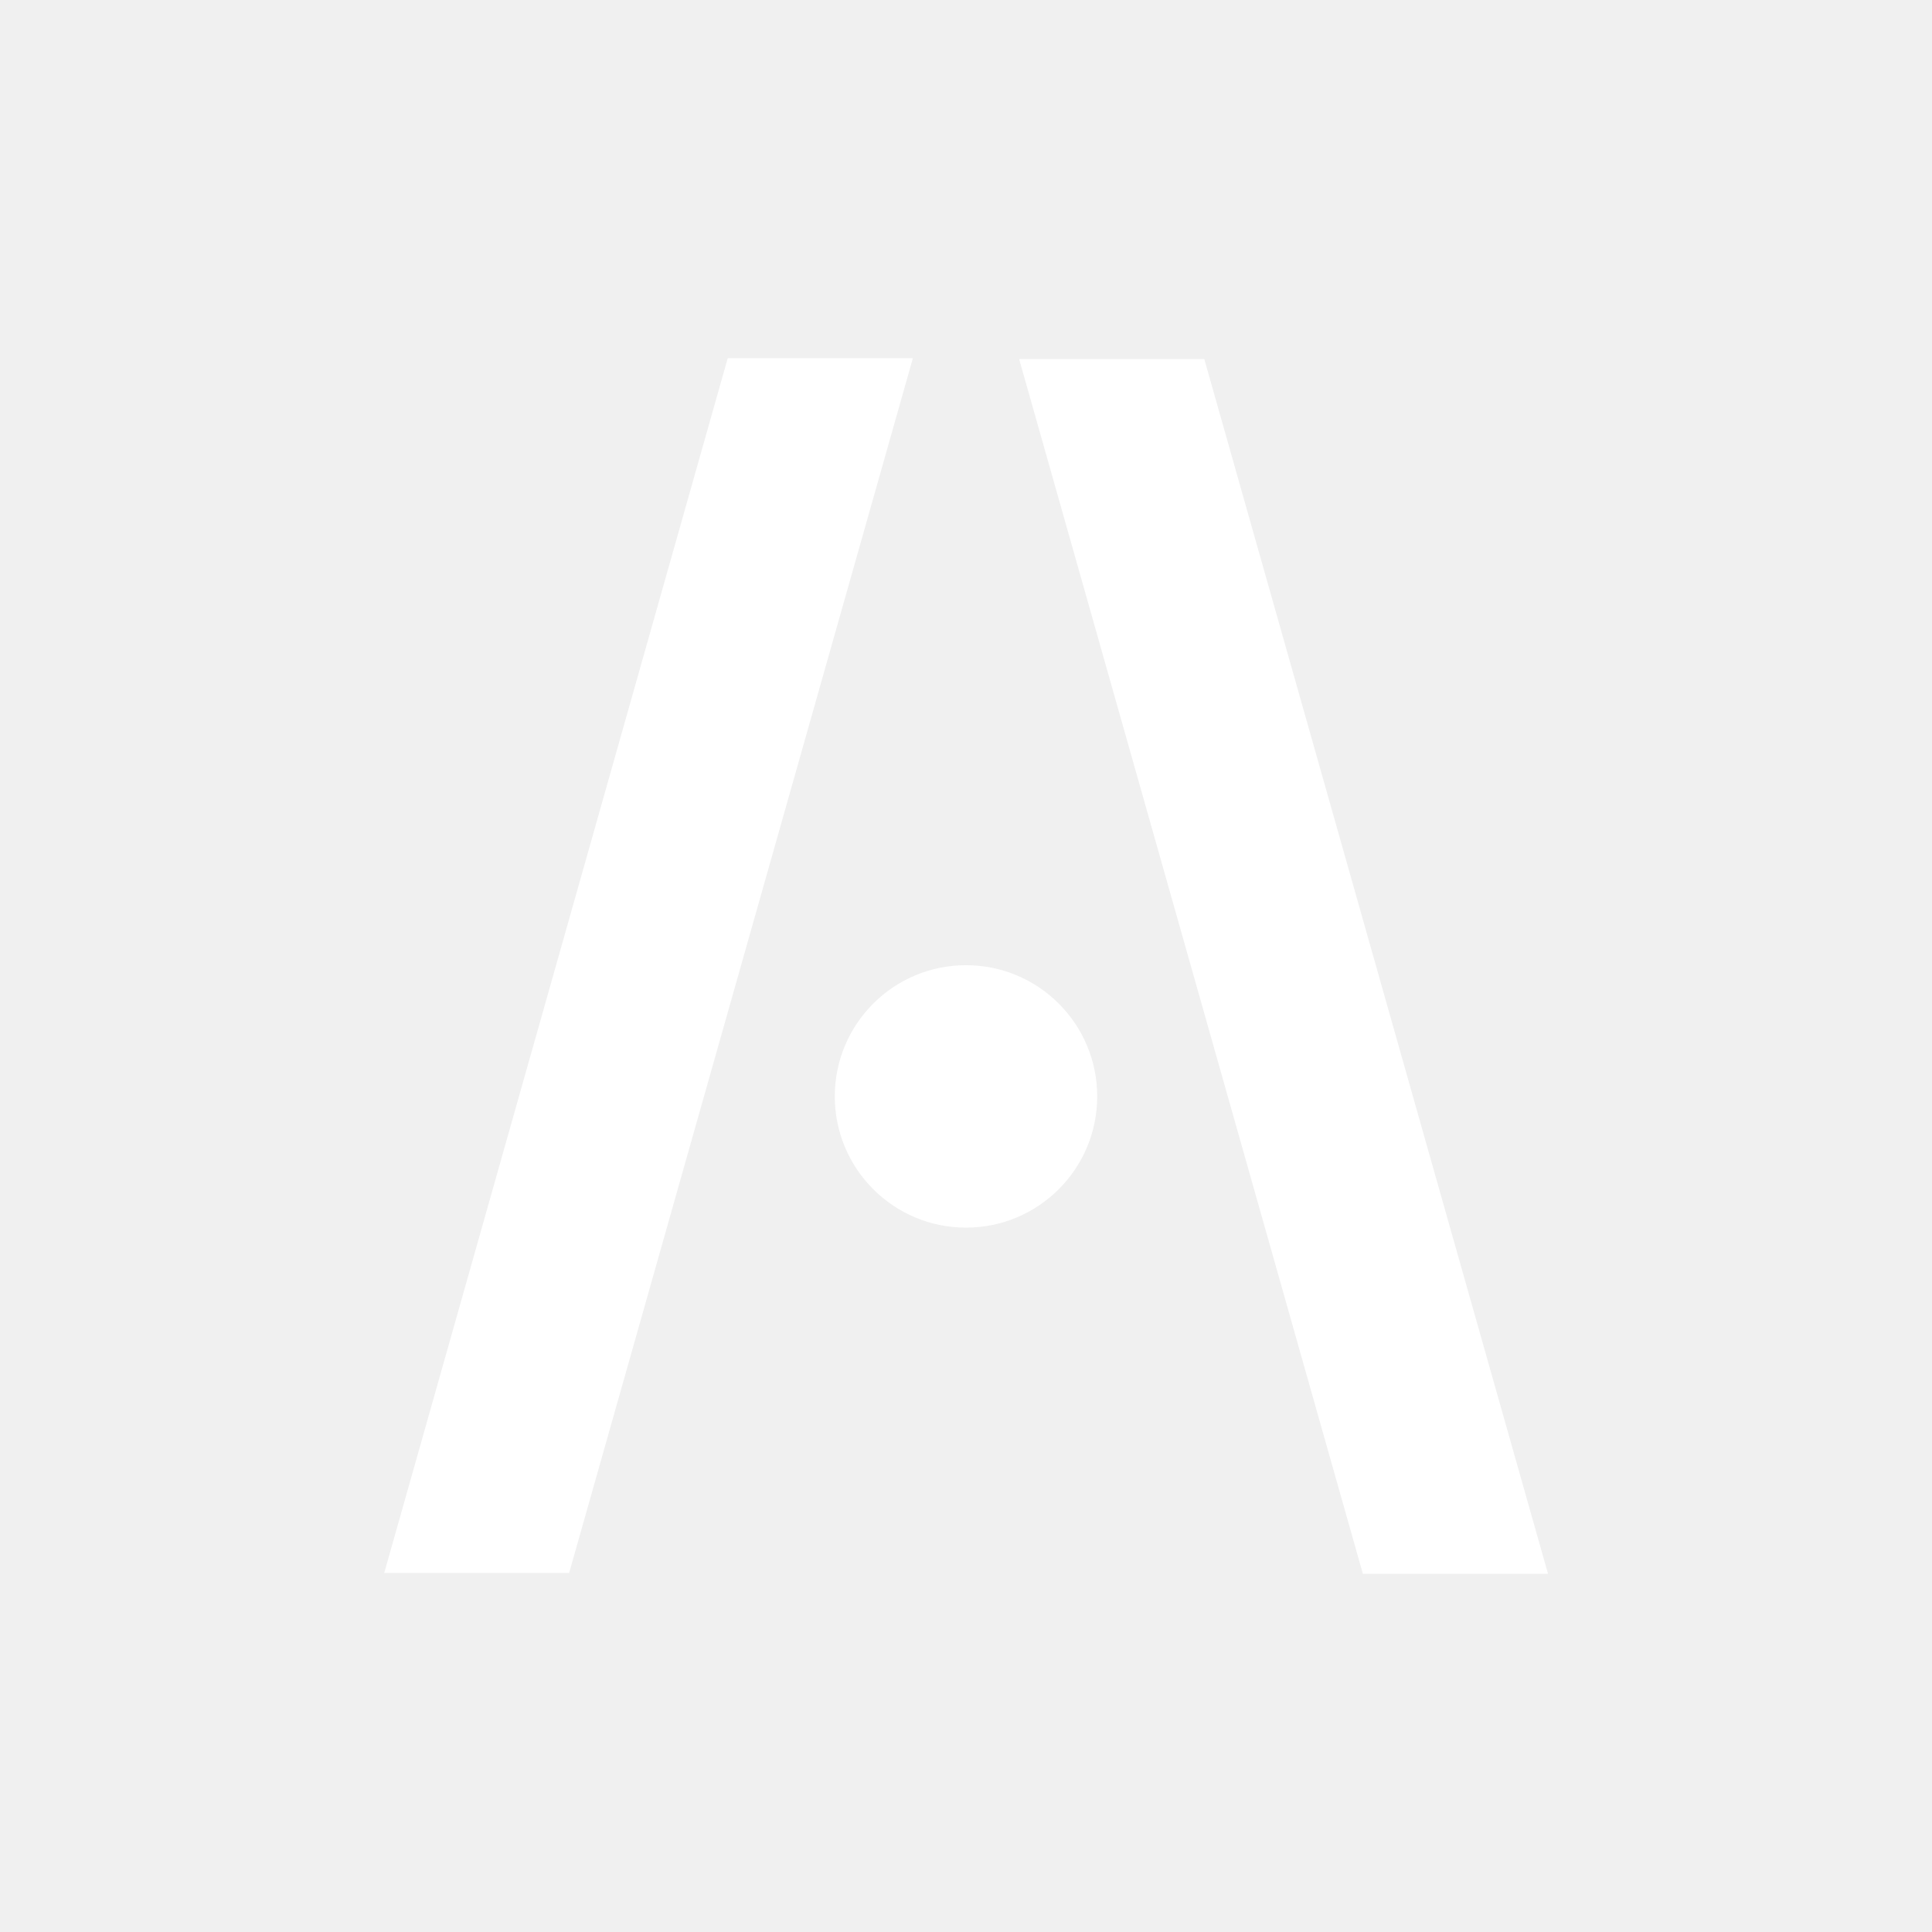
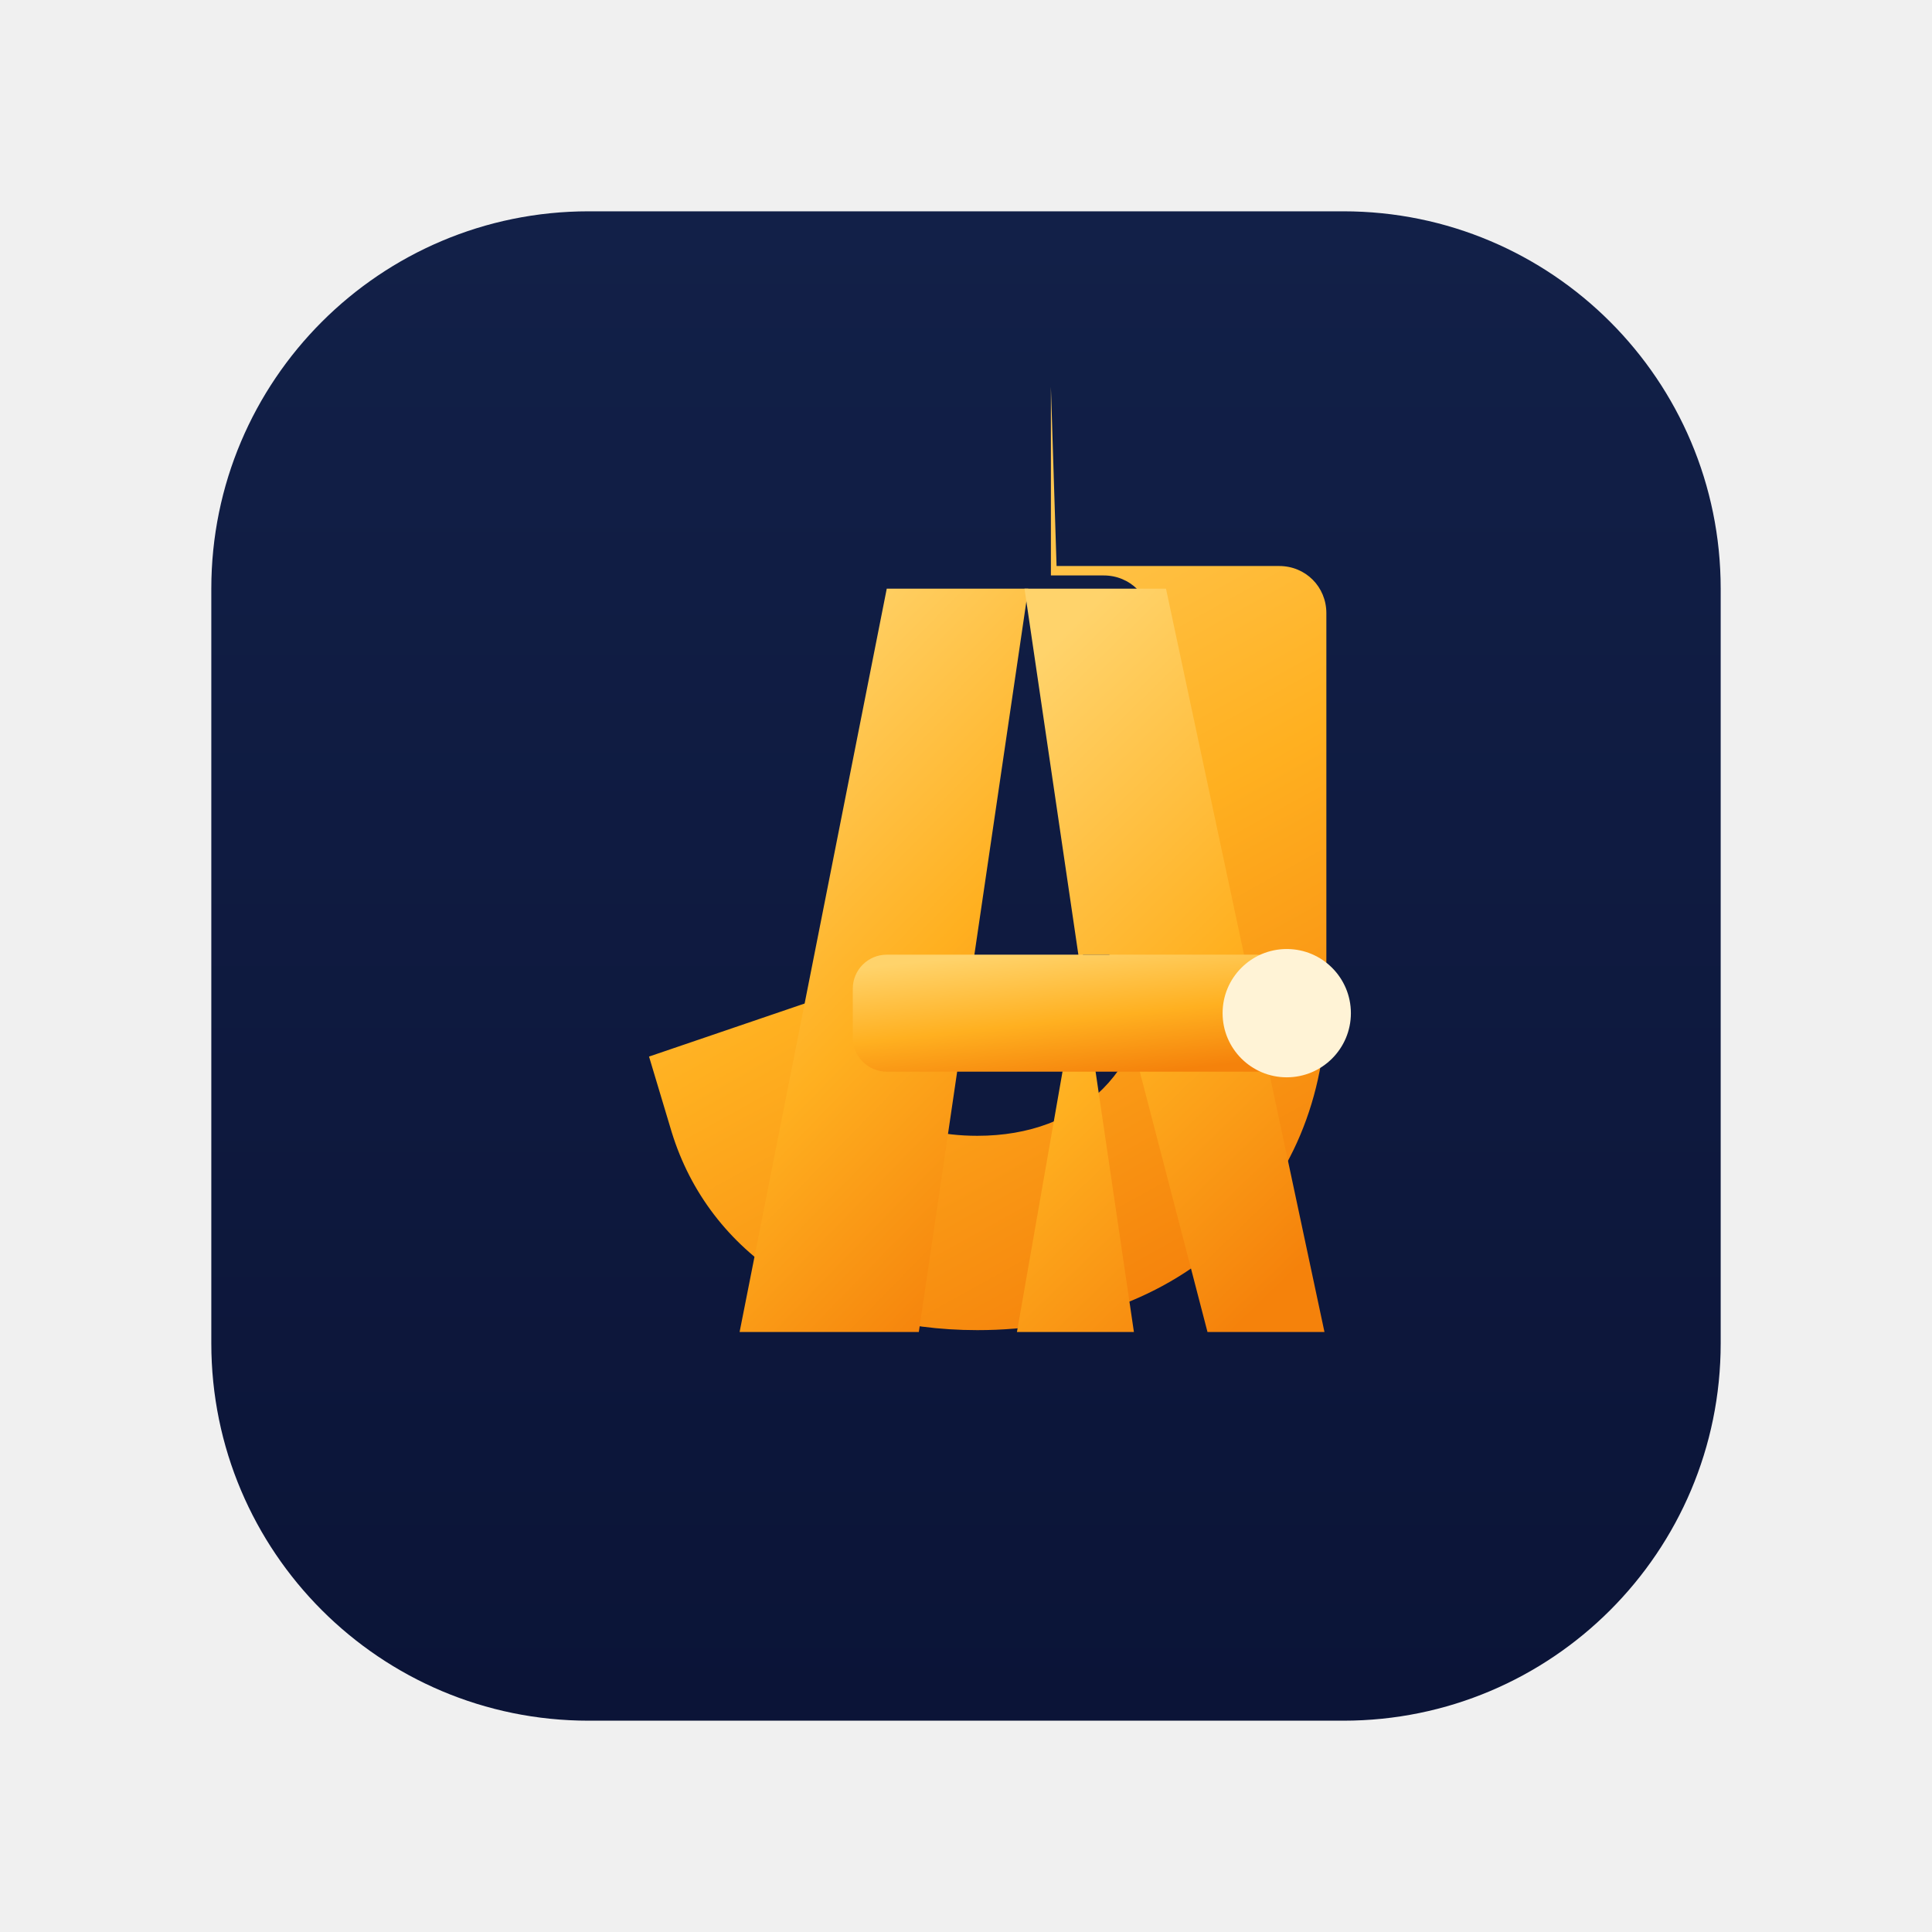
- <svg xmlns="http://www.w3.org/2000/svg" id="Layer_1" version="1.1" viewBox="0 0 240 240">
+ <svg xmlns="http://www.w3.org/2000/svg" width="1024" height="1024" viewBox="0 0 1024 1024">
  <defs>
-     <style>
-       .st0 {
-         fill: #fff;
-       }
-     </style>
+     <linearGradient id="navy" x1="0" y1="0" x2="0" y2="1">
+       <stop offset="0" stop-color="#122048" />
+       <stop offset="1" stop-color="#0B1437" />
+     </linearGradient>
+     <linearGradient id="gold" x1="0.3" y1="0" x2="0.7" y2="1">
+       <stop offset="0" stop-color="#FFD36B" />
+       <stop offset="0.55" stop-color="#FFB020" />
+       <stop offset="1" stop-color="#F5820B" />
+     </linearGradient>
+     <clipPath id="tile">
+       <rect x="112" y="112" width="800" height="800" rx="200" ry="200" />
+     </clipPath>
  </defs>
-   <path class="st0" d="M47.7,195.5L90.4,44.5h23l-42.7,150.9h-23Z" />
-   <path class="st0" d="M192.3,195.5l-42.7-150.9h-23l42.7,150.9h23Z" />
-   <circle class="st0" cx="120" cy="136.2" r="16.3" />
+   <g clip-path="url(#tile)">
+     <rect x="112" y="112" width="800" height="800" fill="url(#navy)" />
+   </g>
+   <path fill="url(#gold)" d="M560 300 h118 c14 0 25 11 25 25 v205 c0 105 -78 175 -185 175 -80 0 -142 -40 -162 -105 l-12 -40 88 -30 18 34 c7 22 30 38 68 38 55 0 92 -35 92 -95 v-177 c0 -14 -11 -25 -25 -25 h-28 v-100 z" />
+   <polygon fill="url(#gold)" points="392,706 470,312 545,312 487,706" />
+   <polygon fill="url(#gold)" points="601,706 543,312 618,312 702,706 640,706 588,506 574,506 539,706" />
+   <rect fill="url(#gold)" x="452" y="506" width="232" height="62" rx="18" />
+   <circle cx="682" cy="537" r="34" fill="#FFF3D6" />
</svg>
